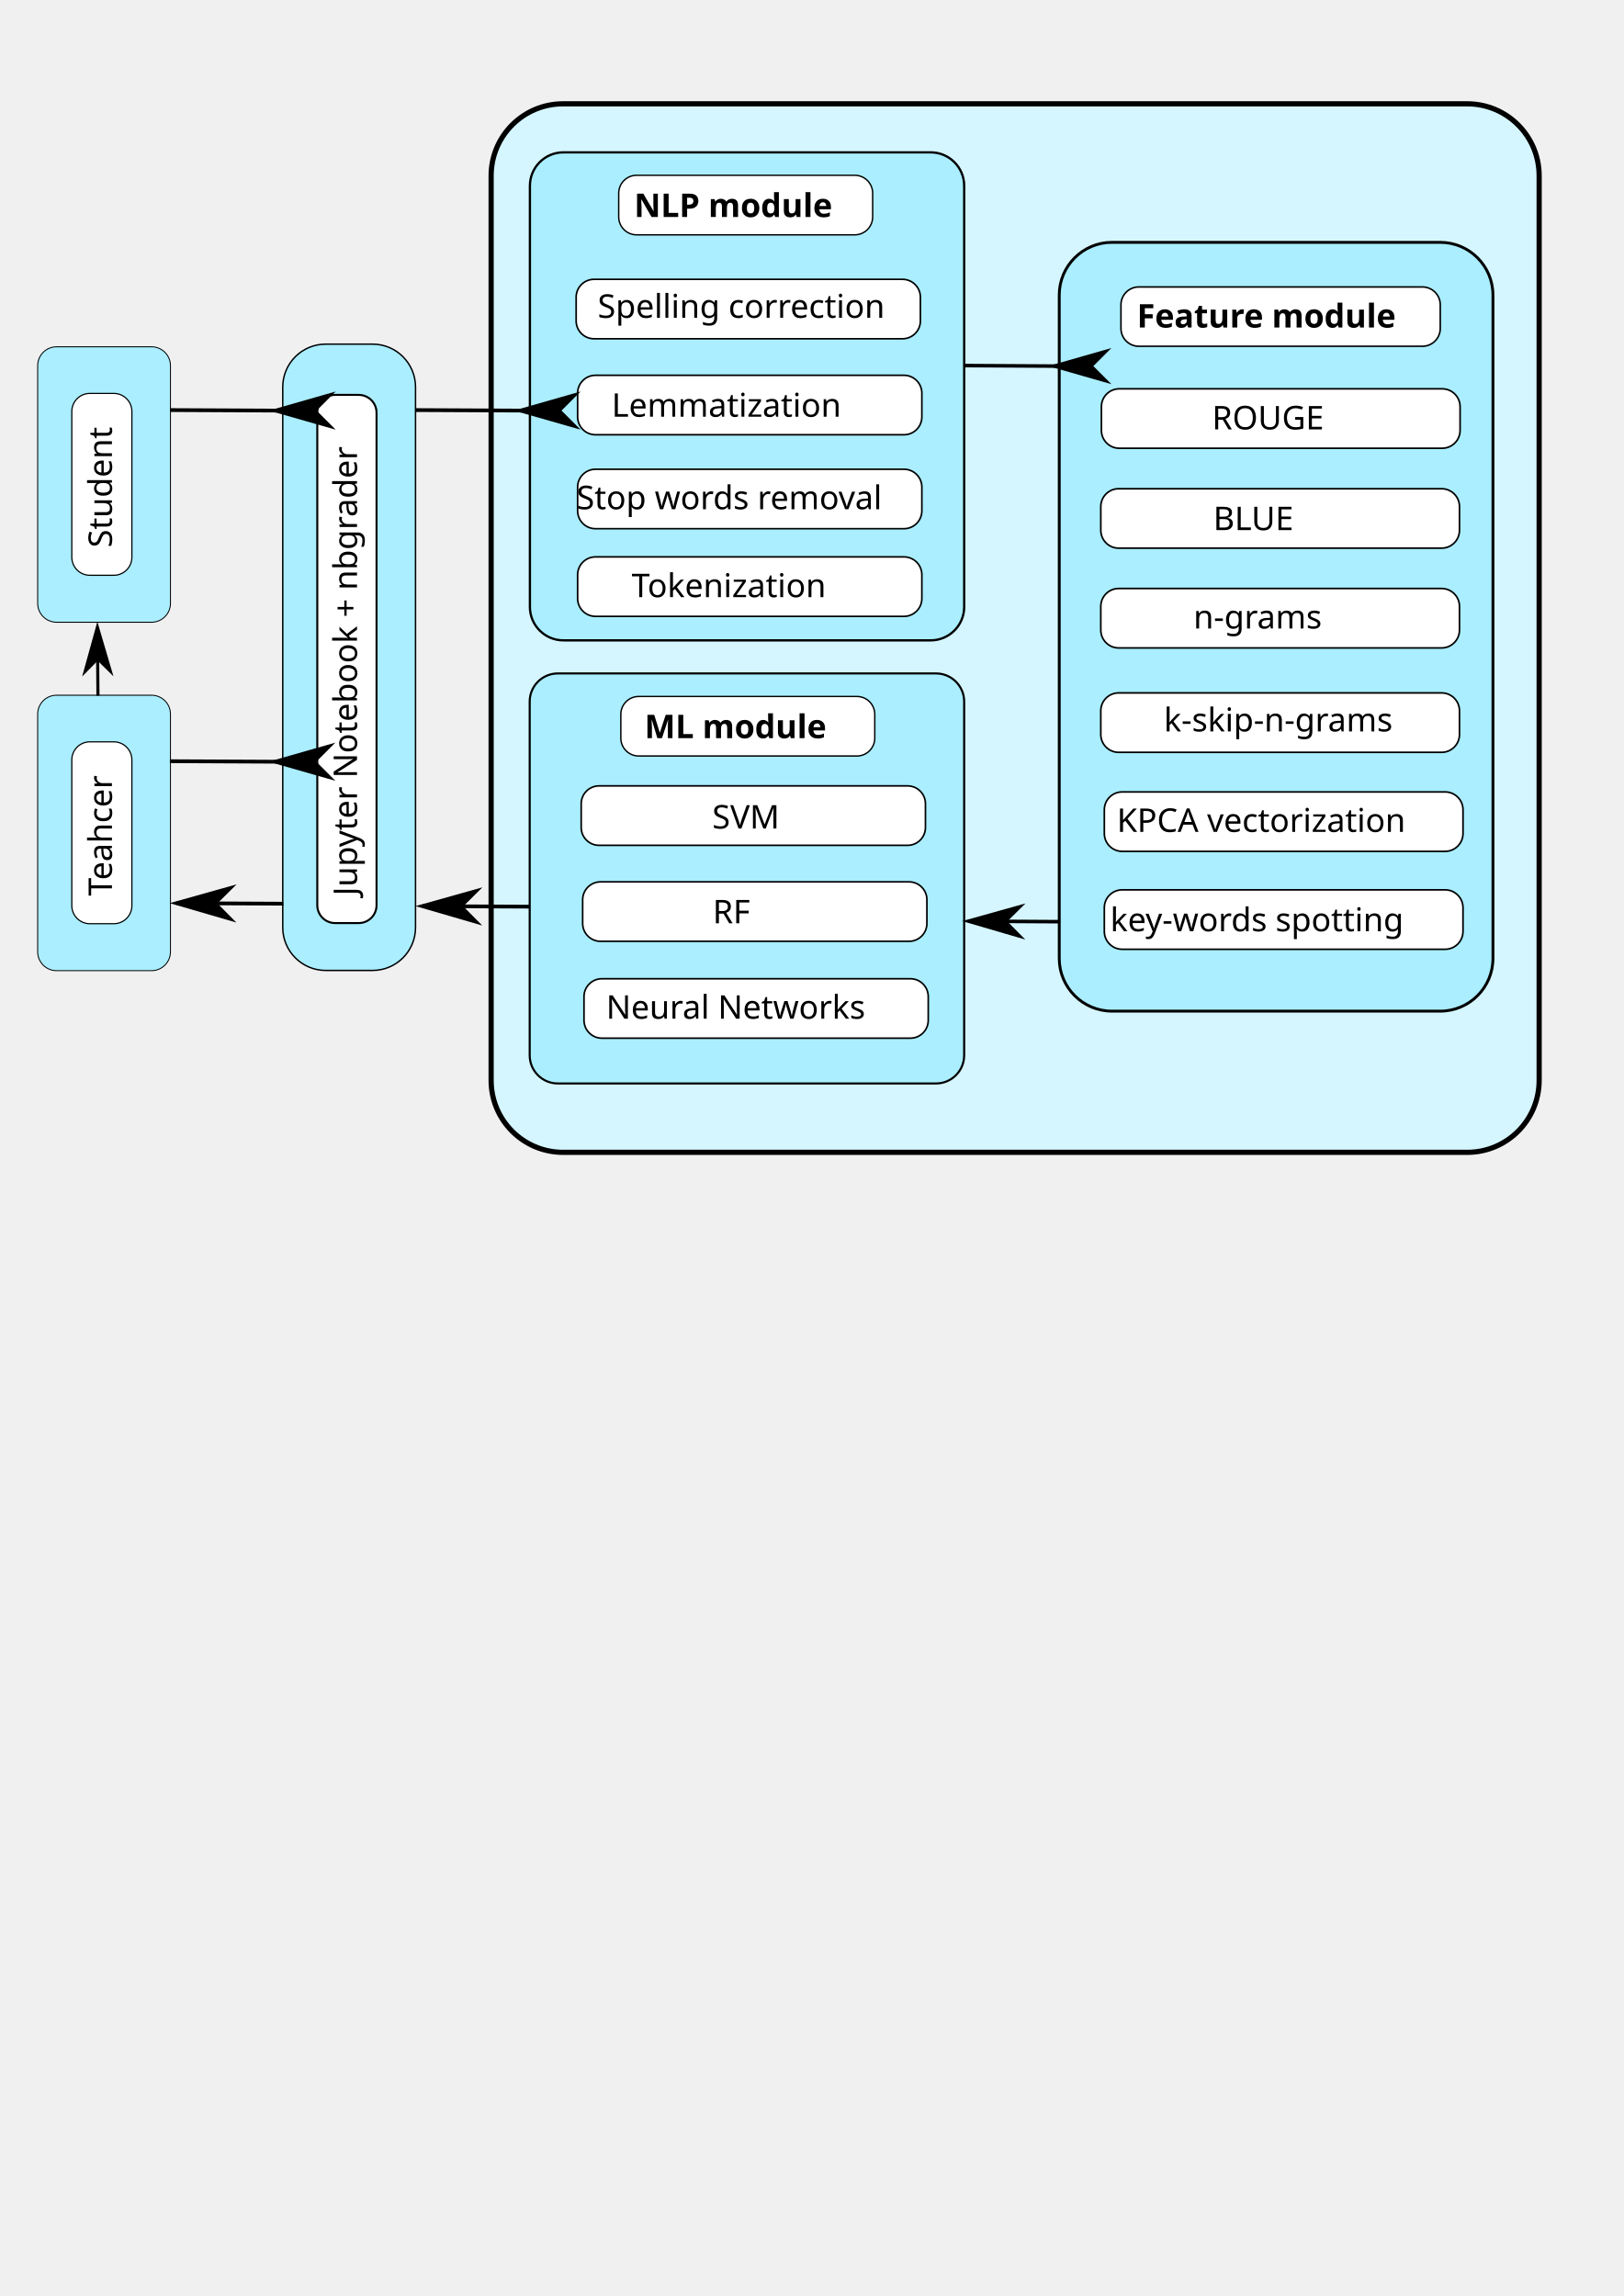
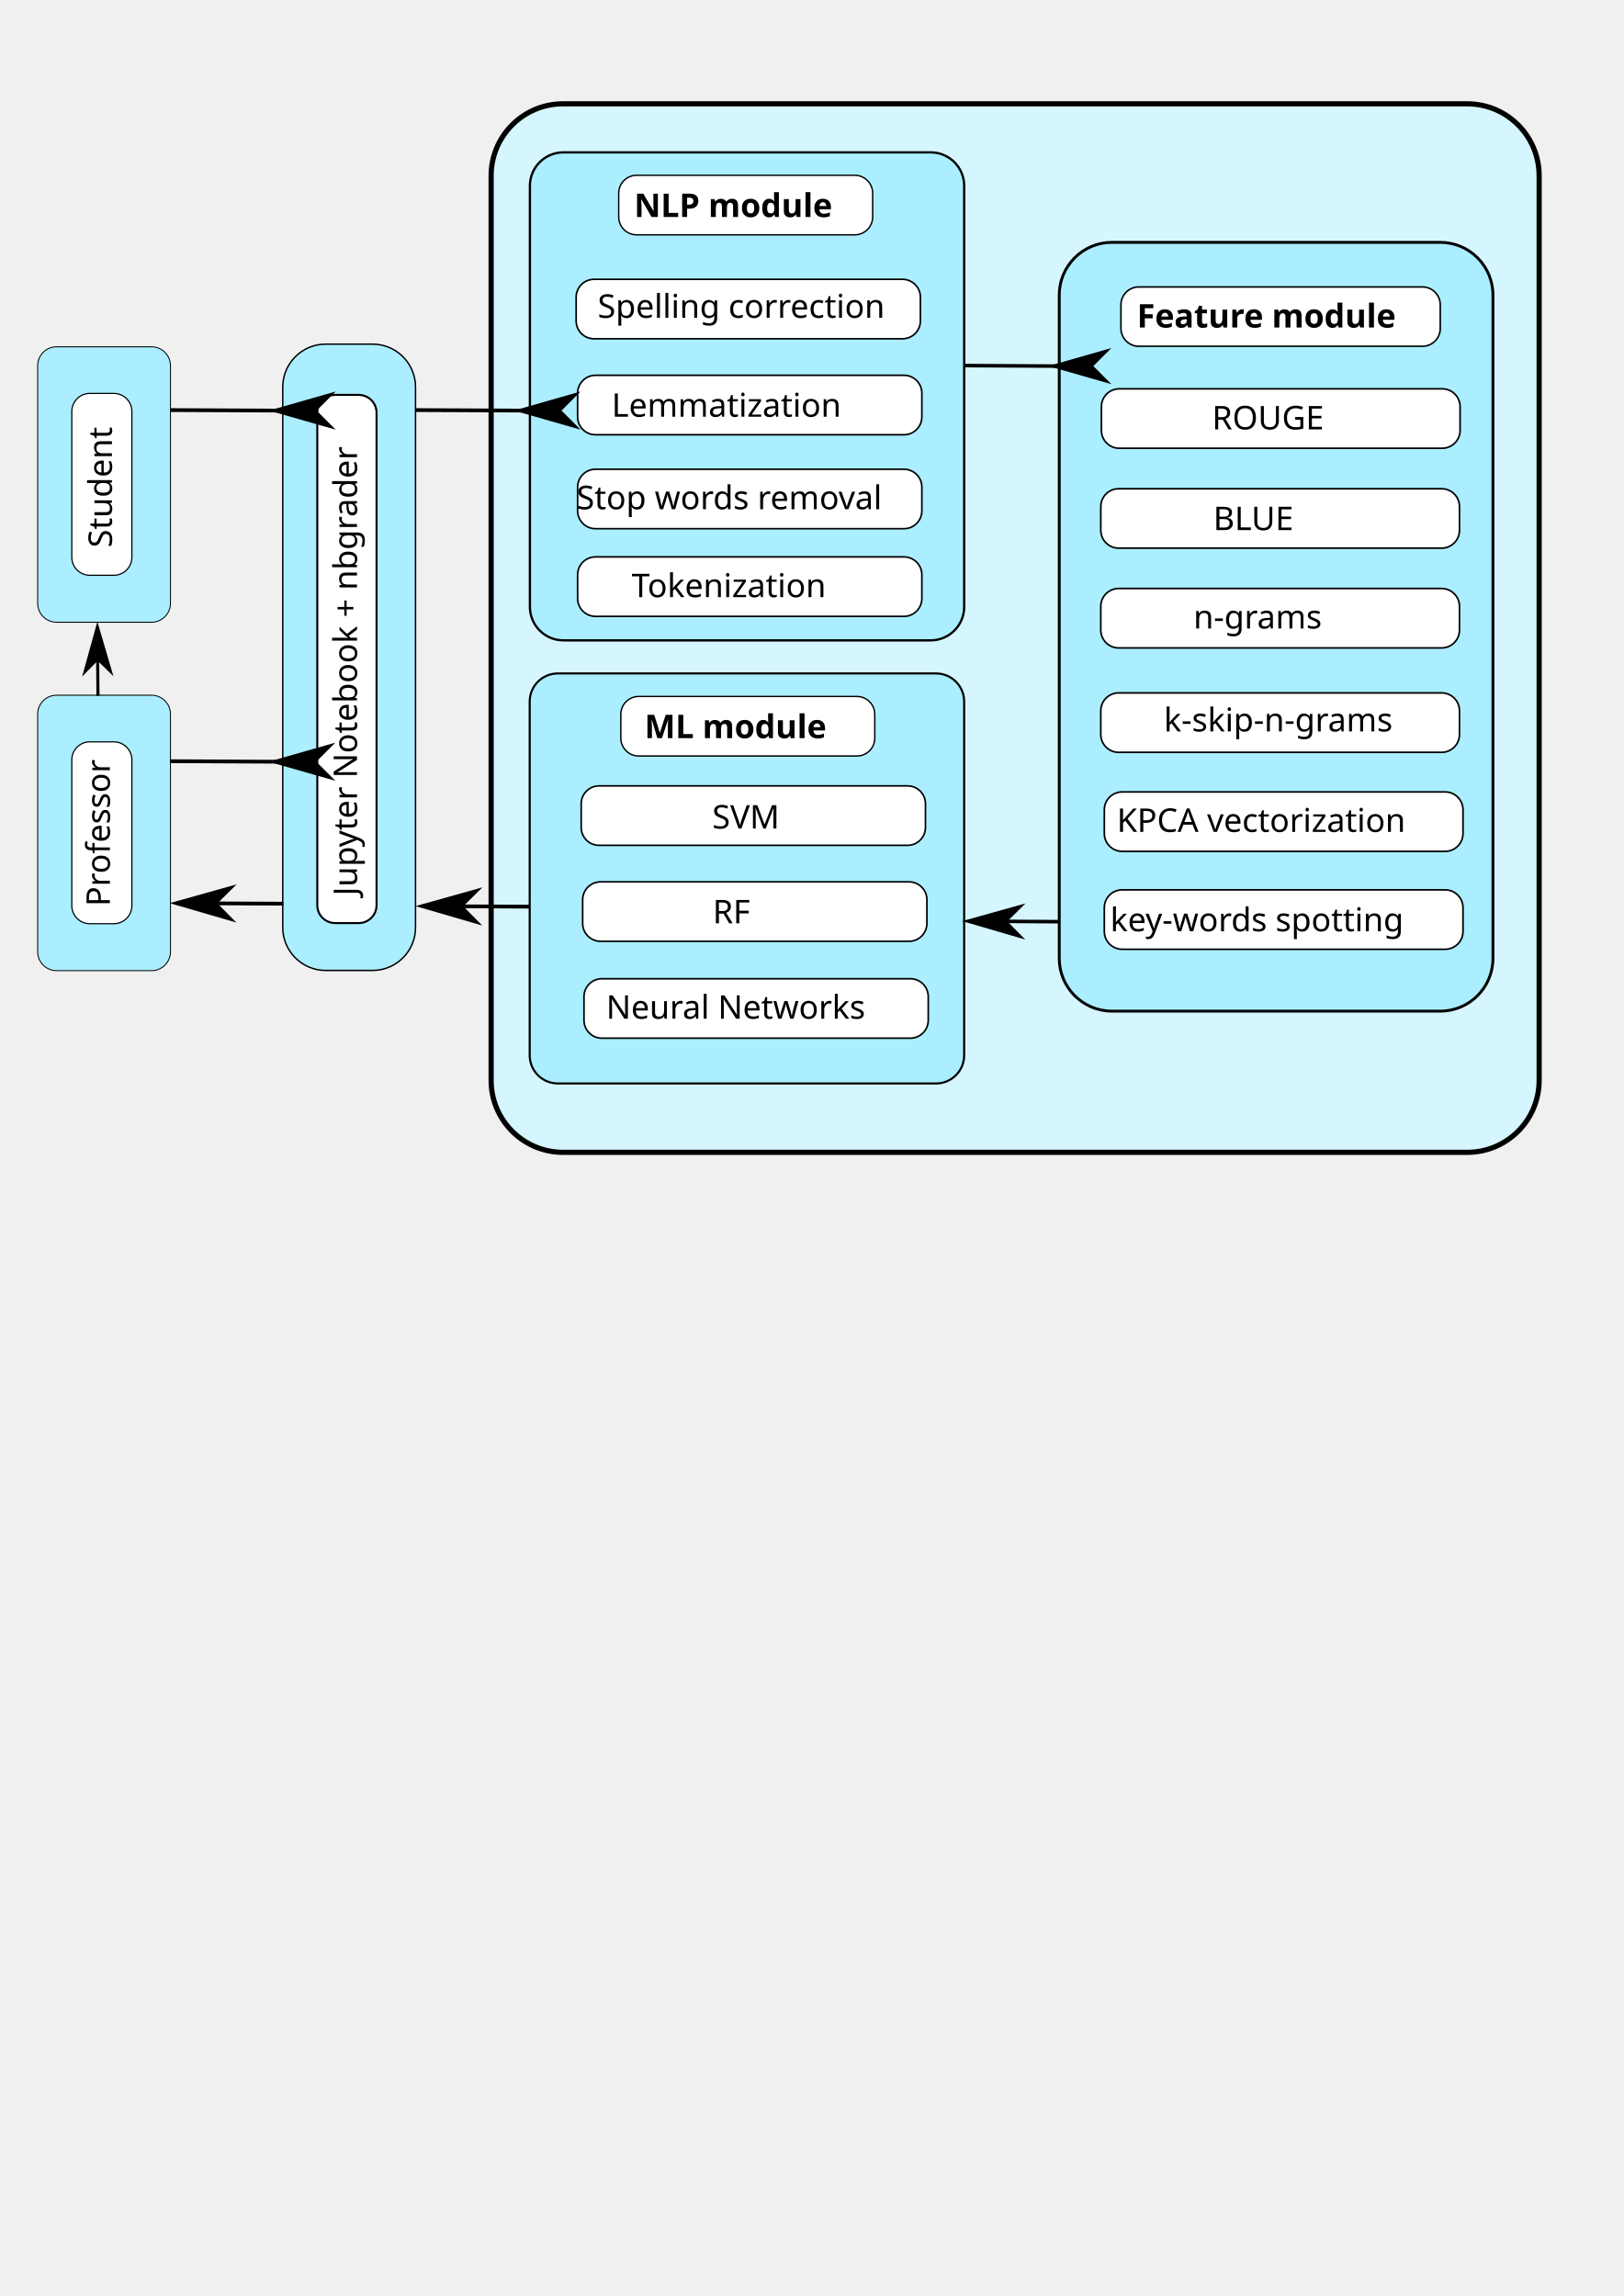
<svg xmlns="http://www.w3.org/2000/svg" width="210mm" height="297mm" viewBox="0 0 210 297" version="1.1" id="svg8">
  <defs id="defs2">
    <marker orient="auto" refY="0.0" refX="0.0" id="marker9699" style="overflow:visible">
      <path id="path9697" d="M 0.0,0.0 L 5.0,-5.0 L -12.5,0.0 L 5.0,5.0 L 0.0,0.0 z " style="fill-rule:evenodd;stroke:#000000;stroke-width:1pt;stroke-opacity:1;fill:#000000;fill-opacity:1" transform="scale(0.8) translate(12.5,0)" />
    </marker>
    <marker style="overflow:visible" id="marker9605" refX="0" refY="0" orient="auto">
      <path transform="matrix(-0.8,0,0,-0.8,-10,0)" style="fill:#000000;fill-opacity:1;fill-rule:evenodd;stroke:#000000;stroke-width:1pt;stroke-opacity:1" d="M 0,0 5,-5 -12.5,0 5,5 Z" id="path9603" />
    </marker>
    <marker style="overflow:visible" id="marker9499" refX="0" refY="0" orient="auto">
      <path transform="matrix(-0.8,0,0,-0.8,-10,0)" style="fill:#000000;fill-opacity:1;fill-rule:evenodd;stroke:#000000;stroke-width:1pt;stroke-opacity:1" d="M 0,0 5,-5 -12.5,0 5,5 Z" id="path9497" />
    </marker>
    <marker style="overflow:visible;" id="marker9411" refX="0.0" refY="0.0" orient="auto">
      <path transform="scale(0.8) rotate(180) translate(12.5,0)" style="fill-rule:evenodd;stroke:#000000;stroke-width:1pt;stroke-opacity:1;fill:#000000;fill-opacity:1" d="M 0.0,0.0 L 5.0,-5.0 L -12.5,0.0 L 5.0,5.0 L 0.0,0.0 z " id="path9409" />
    </marker>
    <marker orient="auto" refY="0.0" refX="0.0" id="Arrow1Lstart" style="overflow:visible">
      <path id="path4870" d="M 0.0,0.0 L 5.0,-5.0 L -12.5,0.0 L 5.0,5.0 L 0.0,0.0 z " style="fill-rule:evenodd;stroke:#000000;stroke-width:1pt;stroke-opacity:1;fill:#000000;fill-opacity:1" transform="scale(0.8) translate(12.5,0)" />
    </marker>
    <marker orient="auto" refY="0.0" refX="0.0" id="Arrow1Lend" style="overflow:visible;">
      <path id="path4873" d="M 0.0,0.0 L 5.0,-5.0 L -12.5,0.0 L 5.0,5.0 L 0.0,0.0 z " style="fill-rule:evenodd;stroke:#000000;stroke-width:1pt;stroke-opacity:1;fill:#000000;fill-opacity:1" transform="scale(0.8) rotate(180) translate(12.5,0)" />
    </marker>
    <marker orient="auto" refY="0" refX="0" id="Arrow1Lend-1" style="overflow:visible">
      <path id="path4873-5" d="M 0,0 5,-5 -12.5,0 5,5 Z" style="fill:#000000;fill-opacity:1;fill-rule:evenodd;stroke:#000000;stroke-width:1pt;stroke-opacity:1" transform="matrix(-0.8,0,0,-0.8,-10,0)" />
    </marker>
    <marker orient="auto" refY="0" refX="0" id="Arrow1Lend-4" style="overflow:visible">
      <path id="path4873-7" d="M 0,0 5,-5 -12.5,0 5,5 Z" style="fill:#000000;fill-opacity:1;fill-rule:evenodd;stroke:#000000;stroke-width:1pt;stroke-opacity:1" transform="matrix(-0.8,0,0,-0.8,-10,0)" />
    </marker>
    <marker orient="auto" refY="0" refX="0" id="Arrow1Lend-5" style="overflow:visible">
      <path id="path4873-6" d="M 0,0 5,-5 -12.5,0 5,5 Z" style="fill:#000000;fill-opacity:1;fill-rule:evenodd;stroke:#000000;stroke-width:1pt;stroke-opacity:1" transform="matrix(-0.8,0,0,-0.8,-10,0)" />
    </marker>
    <marker orient="auto" refY="0" refX="0" id="Arrow1Lstart-3" style="overflow:visible">
      <path id="path4870-7" d="M 0,0 5,-5 -12.5,0 5,5 Z" style="fill:#000000;fill-opacity:1;fill-rule:evenodd;stroke:#000000;stroke-width:1pt;stroke-opacity:1" transform="matrix(0.8,0,0,0.8,10,0)" />
    </marker>
    <marker orient="auto" refY="0" refX="0" id="Arrow1Lend-1-7" style="overflow:visible">
      <path id="path4873-5-8" d="M 0,0 5,-5 -12.5,0 5,5 Z" style="fill:#000000;fill-opacity:1;fill-rule:evenodd;stroke:#000000;stroke-width:1pt;stroke-opacity:1" transform="matrix(-0.8,0,0,-0.8,-10,0)" />
    </marker>
    <marker orient="auto" refY="0" refX="0" id="Arrow1Lend-1-8" style="overflow:visible">
      <path id="path4873-5-84" d="M 0,0 5,-5 -12.5,0 5,5 Z" style="fill:#000000;fill-opacity:1;fill-rule:evenodd;stroke:#000000;stroke-width:1pt;stroke-opacity:1" transform="matrix(-0.8,0,0,-0.8,-10,0)" />
    </marker>
    <marker orient="auto" refY="0" refX="0" id="Arrow1Lstart-3-1" style="overflow:visible">
      <path id="path4870-7-4" d="M 0,0 5,-5 -12.5,0 5,5 Z" style="fill:#000000;fill-opacity:1;fill-rule:evenodd;stroke:#000000;stroke-width:1pt;stroke-opacity:1" transform="matrix(0.8,0,0,0.8,10,0)" />
    </marker>
    <marker orient="auto" refY="0" refX="0" id="Arrow1Lend-1-8-2" style="overflow:visible">
      <path id="path4873-5-84-0" d="M 0,0 5,-5 -12.5,0 5,5 Z" style="fill:#000000;fill-opacity:1;fill-rule:evenodd;stroke:#000000;stroke-width:1pt;stroke-opacity:1" transform="matrix(-0.8,0,0,-0.8,-10,0)" />
    </marker>
    <marker orient="auto" refY="0" refX="0" id="Arrow1Lend-1-8-3" style="overflow:visible">
      <path id="path4873-5-84-6" d="M 0,0 5,-5 -12.5,0 5,5 Z" style="fill:#000000;fill-opacity:1;fill-rule:evenodd;stroke:#000000;stroke-width:1pt;stroke-opacity:1" transform="matrix(-0.8,0,0,-0.8,-10,0)" />
    </marker>
  </defs>
  <g id="layer1">
    <rect id="rect3718-2-6" width="135.544" height="135.632" x="63.52" y="13.429" style="fill:#d5f6ff;stroke:#000000;stroke-width:0.671;stroke-opacity:1" ry="9.303" />
    <rect id="rect3718" width="56.167" height="63.126" x="68.535" y="19.708" style="fill:#aaeeff;stroke:#000000;stroke-width:0.295;stroke-opacity:1" ry="4.33" />
    <rect style="fill:#ffffff;stroke:#000000;stroke-width:0.18;stroke-opacity:1" id="rect4525" width="32.845" height="7.703" x="80.02" y="22.674" ry="2.317" />
    <text xml:space="preserve" style="font-style:normal;font-weight:normal;font-size:10.583px;line-height:1.25;font-family:sans-serif;letter-spacing:0px;word-spacing:0px;fill:#000000;fill-opacity:1;stroke:none;stroke-width:0.265" x="82.021" y="28.07" id="text4529">
      <tspan id="tspan4527" x="82.021" y="28.07" style="font-style:normal;font-variant:normal;font-weight:bold;font-stretch:normal;font-size:4.233px;line-height:1.25;font-family:sans-serif;-inkscape-font-specification:'sans-serif Bold';letter-spacing:0px;stroke-width:0.265">NLP module</tspan>
    </text>
    <rect style="fill:#ffffff;stroke:#000000;stroke-width:0.21;stroke-opacity:1" id="rect4525-3" width="44.523" height="7.691" x="74.516" y="36.131" ry="2.313" />
    <text xml:space="preserve" style="font-style:normal;font-weight:normal;font-size:4.233px;line-height:1.25;font-family:sans-serif;letter-spacing:0px;word-spacing:0px;fill:#000000;fill-opacity:1;stroke:none;stroke-width:0.265" x="77.296" y="41.11" id="text4548">
      <tspan id="tspan4546" x="77.296" y="41.11" style="stroke-width:0.265">Spelling correction</tspan>
    </text>
    <rect style="fill:#ffffff;stroke:#000000;stroke-width:0.21;stroke-opacity:1" id="rect4525-3-6" width="44.523" height="7.691" x="74.705" y="48.546" ry="2.313" />
    <text xml:space="preserve" style="font-style:normal;font-weight:normal;font-size:4.233px;line-height:1.25;font-family:sans-serif;text-align:center;letter-spacing:0px;word-spacing:0px;text-anchor:middle;fill:#000000;fill-opacity:1;stroke:none;stroke-width:0.265" x="96.699" y="53.904" id="text4548-7">
      <tspan id="tspan4546-5" x="96.699" y="53.904" style="text-align:center;text-anchor:middle;stroke-width:0.265">Lemmatization</tspan>
    </text>
    <rect style="fill:#ffffff;stroke:#000000;stroke-width:0.21;stroke-opacity:1" id="rect4525-3-6-3" width="44.523" height="7.691" x="74.705" y="60.699" ry="2.313" />
    <text xml:space="preserve" style="font-style:normal;font-weight:normal;font-size:4.233px;line-height:1.25;font-family:sans-serif;text-align:center;letter-spacing:0px;word-spacing:0px;text-anchor:middle;fill:#000000;fill-opacity:1;stroke:none;stroke-width:0.265" x="97.062" y="65.868" id="text4548-7-5">
      <tspan id="tspan4546-5-6" x="97.062" y="65.868" style="text-align:center;text-anchor:middle;stroke-width:0.265">Stop words removal</tspan>
    </text>
    <rect id="rect3718-2" width="56.092" height="99.448" x="136.997" y="31.349" style="fill:#aaeeff;stroke:#000000;stroke-width:0.37;stroke-opacity:1" ry="6.821" />
    <rect style="fill:#ffffff;stroke:#000000;stroke-width:0.202;stroke-opacity:1" id="rect4525-9" width="41.297" height="7.673" x="144.978" y="37.119" ry="2.308" />
    <text xml:space="preserve" style="font-style:normal;font-weight:normal;font-size:10.583px;line-height:1.25;font-family:sans-serif;letter-spacing:0px;word-spacing:0px;fill:#000000;fill-opacity:1;stroke:none;stroke-width:0.265" x="147.049" y="42.366" id="text4529-1">
      <tspan id="tspan4527-2" x="147.049" y="42.366" style="font-style:normal;font-variant:normal;font-weight:bold;font-stretch:normal;font-size:4.233px;font-family:sans-serif;-inkscape-font-specification:'sans-serif Bold';stroke-width:0.265">Feature module</tspan>
    </text>
    <rect style="fill:#ffffff;stroke:#000000;stroke-width:0.214;stroke-opacity:1" id="rect4525-3-7" width="46.39" height="7.688" x="142.449" y="50.295" ry="2.312" />
    <text xml:space="preserve" style="font-style:normal;font-weight:normal;font-size:4.233px;line-height:1.25;font-family:sans-serif;letter-spacing:0px;word-spacing:0px;fill:#000000;fill-opacity:1;stroke:none;stroke-width:0.265" x="156.757" y="55.54" id="text4548-0">
      <tspan id="tspan4546-9" x="156.757" y="55.54" style="stroke-width:0.265">ROUGE</tspan>
    </text>
    <rect style="fill:#ffffff;stroke:#000000;stroke-width:0.214;stroke-opacity:1" id="rect4525-3-6-36" width="46.39" height="7.688" x="142.371" y="63.218" ry="2.312" />
    <text xml:space="preserve" style="font-style:normal;font-weight:normal;font-size:4.233px;line-height:1.25;font-family:sans-serif;text-align:center;letter-spacing:0px;word-spacing:0px;text-anchor:middle;fill:#000000;fill-opacity:1;stroke:none;stroke-width:0.265" x="164.857" y="68.574" id="text4548-7-0">
      <tspan id="tspan4546-5-62" x="164.857" y="68.574" style="text-align:center;text-anchor:middle;stroke-width:0.265">BLUE</tspan>
    </text>
    <rect style="fill:#ffffff;stroke:#000000;stroke-width:0.214;stroke-opacity:1" id="rect4525-3-6-3-6" width="46.39" height="7.688" x="142.37" y="76.126" ry="2.312" />
    <text xml:space="preserve" style="font-style:normal;font-weight:normal;font-size:4.233px;line-height:1.25;font-family:sans-serif;text-align:center;letter-spacing:0px;word-spacing:0px;text-anchor:middle;fill:#000000;fill-opacity:1;stroke:none;stroke-width:0.265" x="165.408" y="81.293" id="text4548-7-5-1">
      <tspan id="tspan4546-5-6-8" x="165.408" y="81.293" style="text-align:center;text-anchor:middle;stroke-width:0.265">n-grams</tspan>
    </text>
    <rect style="fill:#ffffff;stroke:#000000;stroke-width:0.214;stroke-opacity:1" id="rect4525-3-7-7" width="46.39" height="7.688" x="142.37" y="89.631" ry="2.312" />
    <text xml:space="preserve" style="font-style:normal;font-weight:normal;font-size:4.233px;line-height:1.25;font-family:sans-serif;letter-spacing:0px;word-spacing:0px;fill:#000000;fill-opacity:1;stroke:none;stroke-width:0.265" x="150.531" y="94.609" id="text4548-0-9">
      <tspan id="tspan4546-9-2" x="150.531" y="94.609" style="stroke-width:0.265">k-skip-n-grams</tspan>
    </text>
    <rect style="fill:#ffffff;stroke:#000000;stroke-width:0.214;stroke-opacity:1" id="rect4525-3-6-3-6-7" width="46.39" height="7.688" x="142.827" y="102.44" ry="2.312" />
    <text xml:space="preserve" style="font-style:normal;font-weight:normal;font-size:4.233px;line-height:1.25;font-family:sans-serif;text-align:center;letter-spacing:0px;word-spacing:0px;text-anchor:middle;fill:#000000;fill-opacity:1;stroke:none;stroke-width:0.265" x="165.864" y="107.607" id="text4548-7-5-1-5">
      <tspan id="tspan4546-5-6-8-9" x="165.864" y="107.607" style="text-align:center;text-anchor:middle;stroke-width:0.265">KPCA vectorization</tspan>
    </text>
    <rect style="fill:#ffffff;stroke:#000000;stroke-width:0.214;stroke-opacity:1" id="rect4525-3-6-36-0-2" width="46.39" height="7.688" x="142.826" y="115.106" ry="2.312" />
    <text xml:space="preserve" style="font-style:normal;font-weight:normal;font-size:4.233px;line-height:1.25;font-family:sans-serif;text-align:center;letter-spacing:0px;word-spacing:0px;text-anchor:middle;fill:#000000;fill-opacity:1;stroke:none;stroke-width:0.265" x="165.312" y="120.462" id="text4548-7-0-2-2">
      <tspan id="tspan4546-5-62-3-8" x="165.312" y="120.462" style="text-align:center;text-anchor:middle;stroke-width:0.265">key-words spotting</tspan>
    </text>
    <rect id="rect3718-6" width="56.191" height="53.04" x="68.508" y="87.113" style="fill:#aaeeff;stroke:#000000;stroke-width:0.27;stroke-opacity:1" ry="3.638" />
    <rect style="fill:#ffffff;stroke:#000000;stroke-width:0.18;stroke-opacity:1" id="rect4525-1" width="32.845" height="7.703" x="80.294" y="90.091" ry="2.317" />
    <text xml:space="preserve" style="font-style:normal;font-weight:normal;font-size:10.583px;line-height:1.25;font-family:sans-serif;letter-spacing:0px;word-spacing:0px;fill:#000000;fill-opacity:1;stroke:none;stroke-width:0.265" x="83.364" y="95.487" id="text4529-2">
      <tspan id="tspan4527-9" x="83.364" y="95.487" style="font-style:normal;font-variant:normal;font-weight:bold;font-stretch:normal;font-size:4.233px;line-height:1.25;font-family:sans-serif;-inkscape-font-specification:'sans-serif Bold';letter-spacing:0px;stroke-width:0.265">ML module</tspan>
    </text>
    <rect style="fill:#ffffff;stroke:#000000;stroke-width:0.21;stroke-opacity:1" id="rect4525-3-3" width="44.523" height="7.691" x="75.169" y="101.658" ry="2.313" />
    <text xml:space="preserve" style="font-style:normal;font-weight:normal;font-size:4.233px;line-height:1.25;font-family:sans-serif;letter-spacing:0px;word-spacing:0px;fill:#000000;fill-opacity:1;stroke:none;stroke-width:0.265" x="92.114" y="107.172" id="text4548-1">
      <tspan id="tspan4546-94" x="92.114" y="107.172" style="stroke-width:0.265">SVM</tspan>
    </text>
    <rect style="fill:#ffffff;stroke:#000000;stroke-width:0.21;stroke-opacity:1" id="rect4525-3-6-7" width="44.523" height="7.691" x="75.358" y="114.073" ry="2.313" />
    <text xml:space="preserve" style="font-style:normal;font-weight:normal;font-size:4.233px;line-height:1.25;font-family:sans-serif;text-align:center;letter-spacing:0px;word-spacing:0px;text-anchor:middle;fill:#000000;fill-opacity:1;stroke:none;stroke-width:0.265" x="97.352" y="119.431" id="text4548-7-8">
      <tspan id="tspan4546-5-4" x="97.352" y="119.431" style="text-align:center;text-anchor:middle;stroke-width:0.265">RF</tspan>
    </text>
    <rect style="fill:#ffffff;stroke:#000000;stroke-width:0.21;stroke-opacity:1" id="rect4525-3-6-3-5" width="44.523" height="7.691" x="75.531" y="126.604" ry="2.313" />
    <text xml:space="preserve" style="font-style:normal;font-weight:normal;font-size:4.233px;line-height:1.25;font-family:sans-serif;text-align:center;letter-spacing:0px;word-spacing:0px;text-anchor:middle;fill:#000000;fill-opacity:1;stroke:none;stroke-width:0.265" x="97.903" y="131.773" id="text4548-7-5-0">
      <tspan id="tspan4546-5-6-3" x="97.903" y="131.773" style="text-align:center;text-anchor:middle;stroke-width:0.265">Neural Networks</tspan>
    </text>
    <rect id="rect3718-63" width="17.174" height="81.016" x="36.568" y="44.515" style="fill:#aaeeff;stroke:#000000;stroke-width:0.185;stroke-opacity:1" ry="5.557" />
    <rect style="fill:#ffffff;stroke:#000000;stroke-width:0.26;stroke-opacity:1" id="rect4525-3-0" width="68.32" height="7.664" x="-119.403" y="41.036" ry="2.305" transform="rotate(-90)" />
    <text xml:space="preserve" style="font-style:normal;font-weight:normal;font-size:4.233px;line-height:1.25;font-family:sans-serif;letter-spacing:0px;word-spacing:0px;fill:#000000;fill-opacity:1;stroke:none;stroke-width:0.265" x="-115.867" y="46.174" id="text4832" transform="rotate(-90)">
      <tspan id="tspan4830" x="-115.867" y="46.174" style="stroke-width:0.265">Jupyter Notebook + nbgrader</tspan>
    </text>
    <path style="fill:none;stroke:#000000;stroke-width:0.46;stroke-linecap:butt;stroke-linejoin:miter;stroke-miterlimit:4;stroke-dasharray:none;stroke-opacity:1;marker-end:url(#Arrow1Lend)" d="m 124.709,47.288 11.784,0.068 h -0.032 v 0 0" id="path4868" />
    <path style="fill:none;stroke:#000000;stroke-width:0.486;stroke-linecap:butt;stroke-linejoin:miter;stroke-miterlimit:4;stroke-dasharray:none;stroke-opacity:1;marker-end:url(#Arrow1Lend-1)" d="m 53.688,53.046 13.746,0.065 h -0.037 v 0 0" id="path4868-5" />
    <path style="fill:none;stroke:#000000;stroke-width:0.46;stroke-linecap:butt;stroke-linejoin:miter;stroke-miterlimit:4;stroke-dasharray:none;stroke-opacity:1;marker-start:url(#Arrow1Lstart)" d="m 125.333,119.157 11.784,0.068 h -0.032 v 0 0" id="path4868-6" />
    <path style="fill:none;stroke:#000000;stroke-width:0.486;stroke-linecap:butt;stroke-linejoin:miter;stroke-miterlimit:4;stroke-dasharray:none;stroke-opacity:1;marker-start:url(#Arrow1Lstart-3)" d="m 54.687,117.215 13.749,0.065 h -0.037 v 0 0" id="path4868-6-4" />
    <rect id="rect3718-63-2" width="17.174" height="35.632" x="4.872" y="44.858" style="fill:#aaeeff;stroke:#000000;stroke-width:0.122;stroke-opacity:1" ry="2.444" />
    <rect style="fill:#ffffff;stroke:#000000;stroke-width:0.153;stroke-opacity:1" id="rect4525-3-0-5" width="23.525" height="7.77" x="-74.415" y="9.287" ry="2.337" transform="rotate(-90)" />
    <text xml:space="preserve" style="font-style:normal;font-weight:normal;font-size:4.233px;line-height:1.25;font-family:sans-serif;letter-spacing:0px;word-spacing:0px;fill:#000000;fill-opacity:1;stroke:none;stroke-width:0.265" x="-70.826" y="14.479" id="text4832-4" transform="rotate(-90)">
      <tspan id="tspan4830-7" x="-70.826" y="14.479" style="stroke-width:0.265">Student</tspan>
    </text>
    <rect id="rect3718-63-2-4" width="17.174" height="35.632" x="4.872" y="89.93" style="fill:#aaeeff;stroke:#000000;stroke-width:0.122;stroke-opacity:1" ry="2.444" />
    <rect style="fill:#ffffff;stroke:#000000;stroke-width:0.153;stroke-opacity:1" id="rect4525-3-0-5-4" width="23.525" height="7.77" x="-119.487" y="9.287" ry="2.337" transform="rotate(-90)" />
-     <text xml:space="preserve" style="font-style:normal;font-weight:normal;font-size:4.233px;line-height:1.25;font-family:sans-serif;letter-spacing:0px;word-spacing:0px;fill:#000000;fill-opacity:1;stroke:none;stroke-width:0.265" x="-115.898" y="14.479" id="text4832-4-3" transform="rotate(-90)">
-       <tspan id="tspan4830-7-0" x="-115.898" y="14.479" style="stroke-width:0.265">Teahcer</tspan>
+     <text xml:space="preserve" style="font-style:normal;font-weight:normal;font-size:4.233px;line-height:1.25;font-family:sans-serif;letter-spacing:0px;word-spacing:0px;fill:#000000;fill-opacity:1;stroke:none;stroke-width:0.265" x="-117.235" y="14.212" id="text4832-4-3" transform="rotate(-90)">
+       <tspan id="tspan4830-7-0" x="-117.235" y="14.212" style="stroke-width:0.265">Professor</tspan>
    </text>
    <path style="fill:none;stroke:#000000;stroke-width:0.486;stroke-linecap:butt;stroke-linejoin:miter;stroke-miterlimit:4;stroke-dasharray:none;stroke-opacity:1;marker-end:url(#Arrow1Lend-1-8)" d="m 22.014,53.046 13.746,0.065 h -0.037 v 0 0" id="path4868-5-3" />
    <path style="fill:none;stroke:#000000;stroke-width:0.486;stroke-linecap:butt;stroke-linejoin:miter;stroke-miterlimit:4;stroke-dasharray:none;stroke-opacity:1;marker-start:url(#Arrow1Lstart-3-1)" d="m 22.89,116.832 13.749,0.065 h -0.037 v 0 0" id="path4868-6-4-9" />
    <path style="fill:none;stroke:#000000;stroke-width:0.399;stroke-linecap:butt;stroke-linejoin:miter;stroke-miterlimit:4;stroke-dasharray:none;stroke-opacity:1;marker-start:url(#marker9699)" d="m 12.599,81.183 0.068,8.808 v -0.024 0 0" id="path4868-5-3-6" />
    <rect style="fill:#ffffff;stroke:#000000;stroke-width:0.21;stroke-opacity:1" id="rect4525-3-6-3-3" width="44.523" height="7.691" x="74.705" y="72.038" ry="2.313" />
    <text xml:space="preserve" style="font-style:normal;font-weight:normal;font-size:4.233px;line-height:1.25;font-family:sans-serif;text-align:center;letter-spacing:0px;word-spacing:0px;text-anchor:middle;fill:#000000;fill-opacity:1;stroke:none;stroke-width:0.265" x="97.009" y="77.241" id="text4548-7-5-6">
      <tspan id="tspan4546-5-6-7" x="97.009" y="77.241" style="text-align:center;text-anchor:middle;stroke-width:0.265">Tokenization</tspan>
    </text>
    <path style="fill:none;stroke:#000000;stroke-width:0.486;stroke-linecap:butt;stroke-linejoin:miter;stroke-miterlimit:4;stroke-dasharray:none;stroke-opacity:1;marker-end:url(#Arrow1Lend-1-8-3)" d="m 21.971,98.466 13.746,0.065 h -0.037 v 0 0" id="path4868-5-3-7" />
  </g>
</svg>
